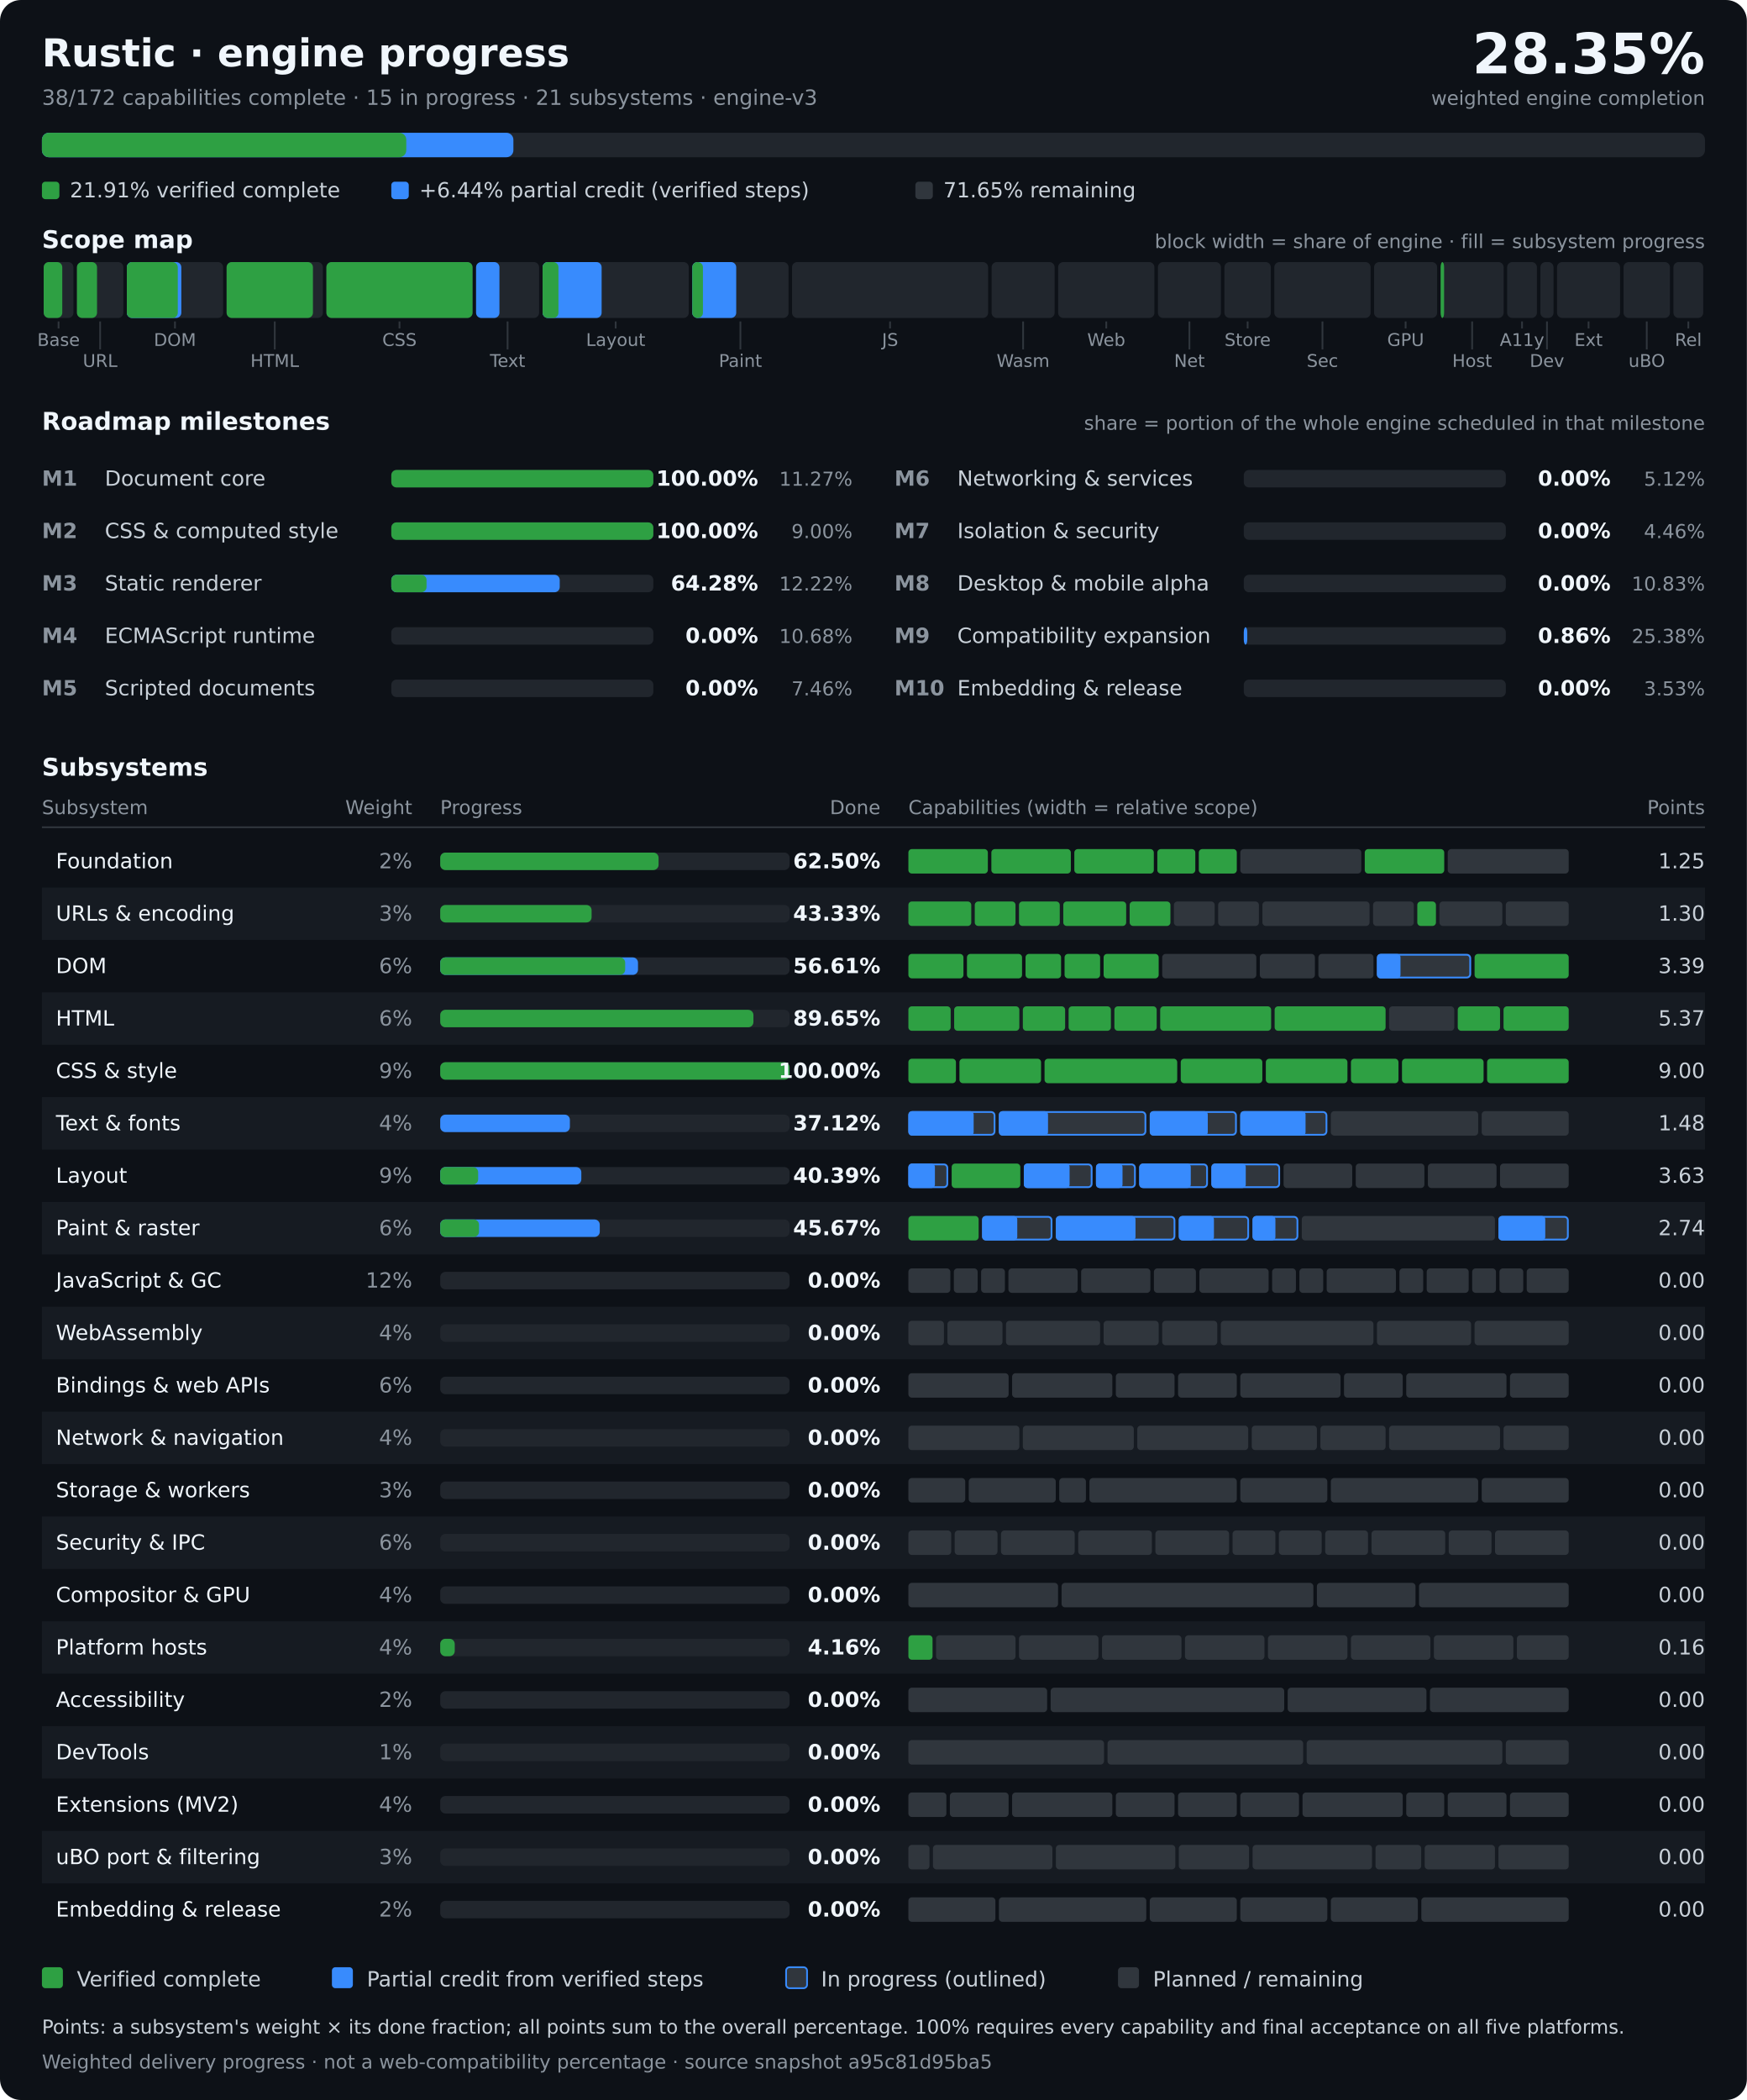
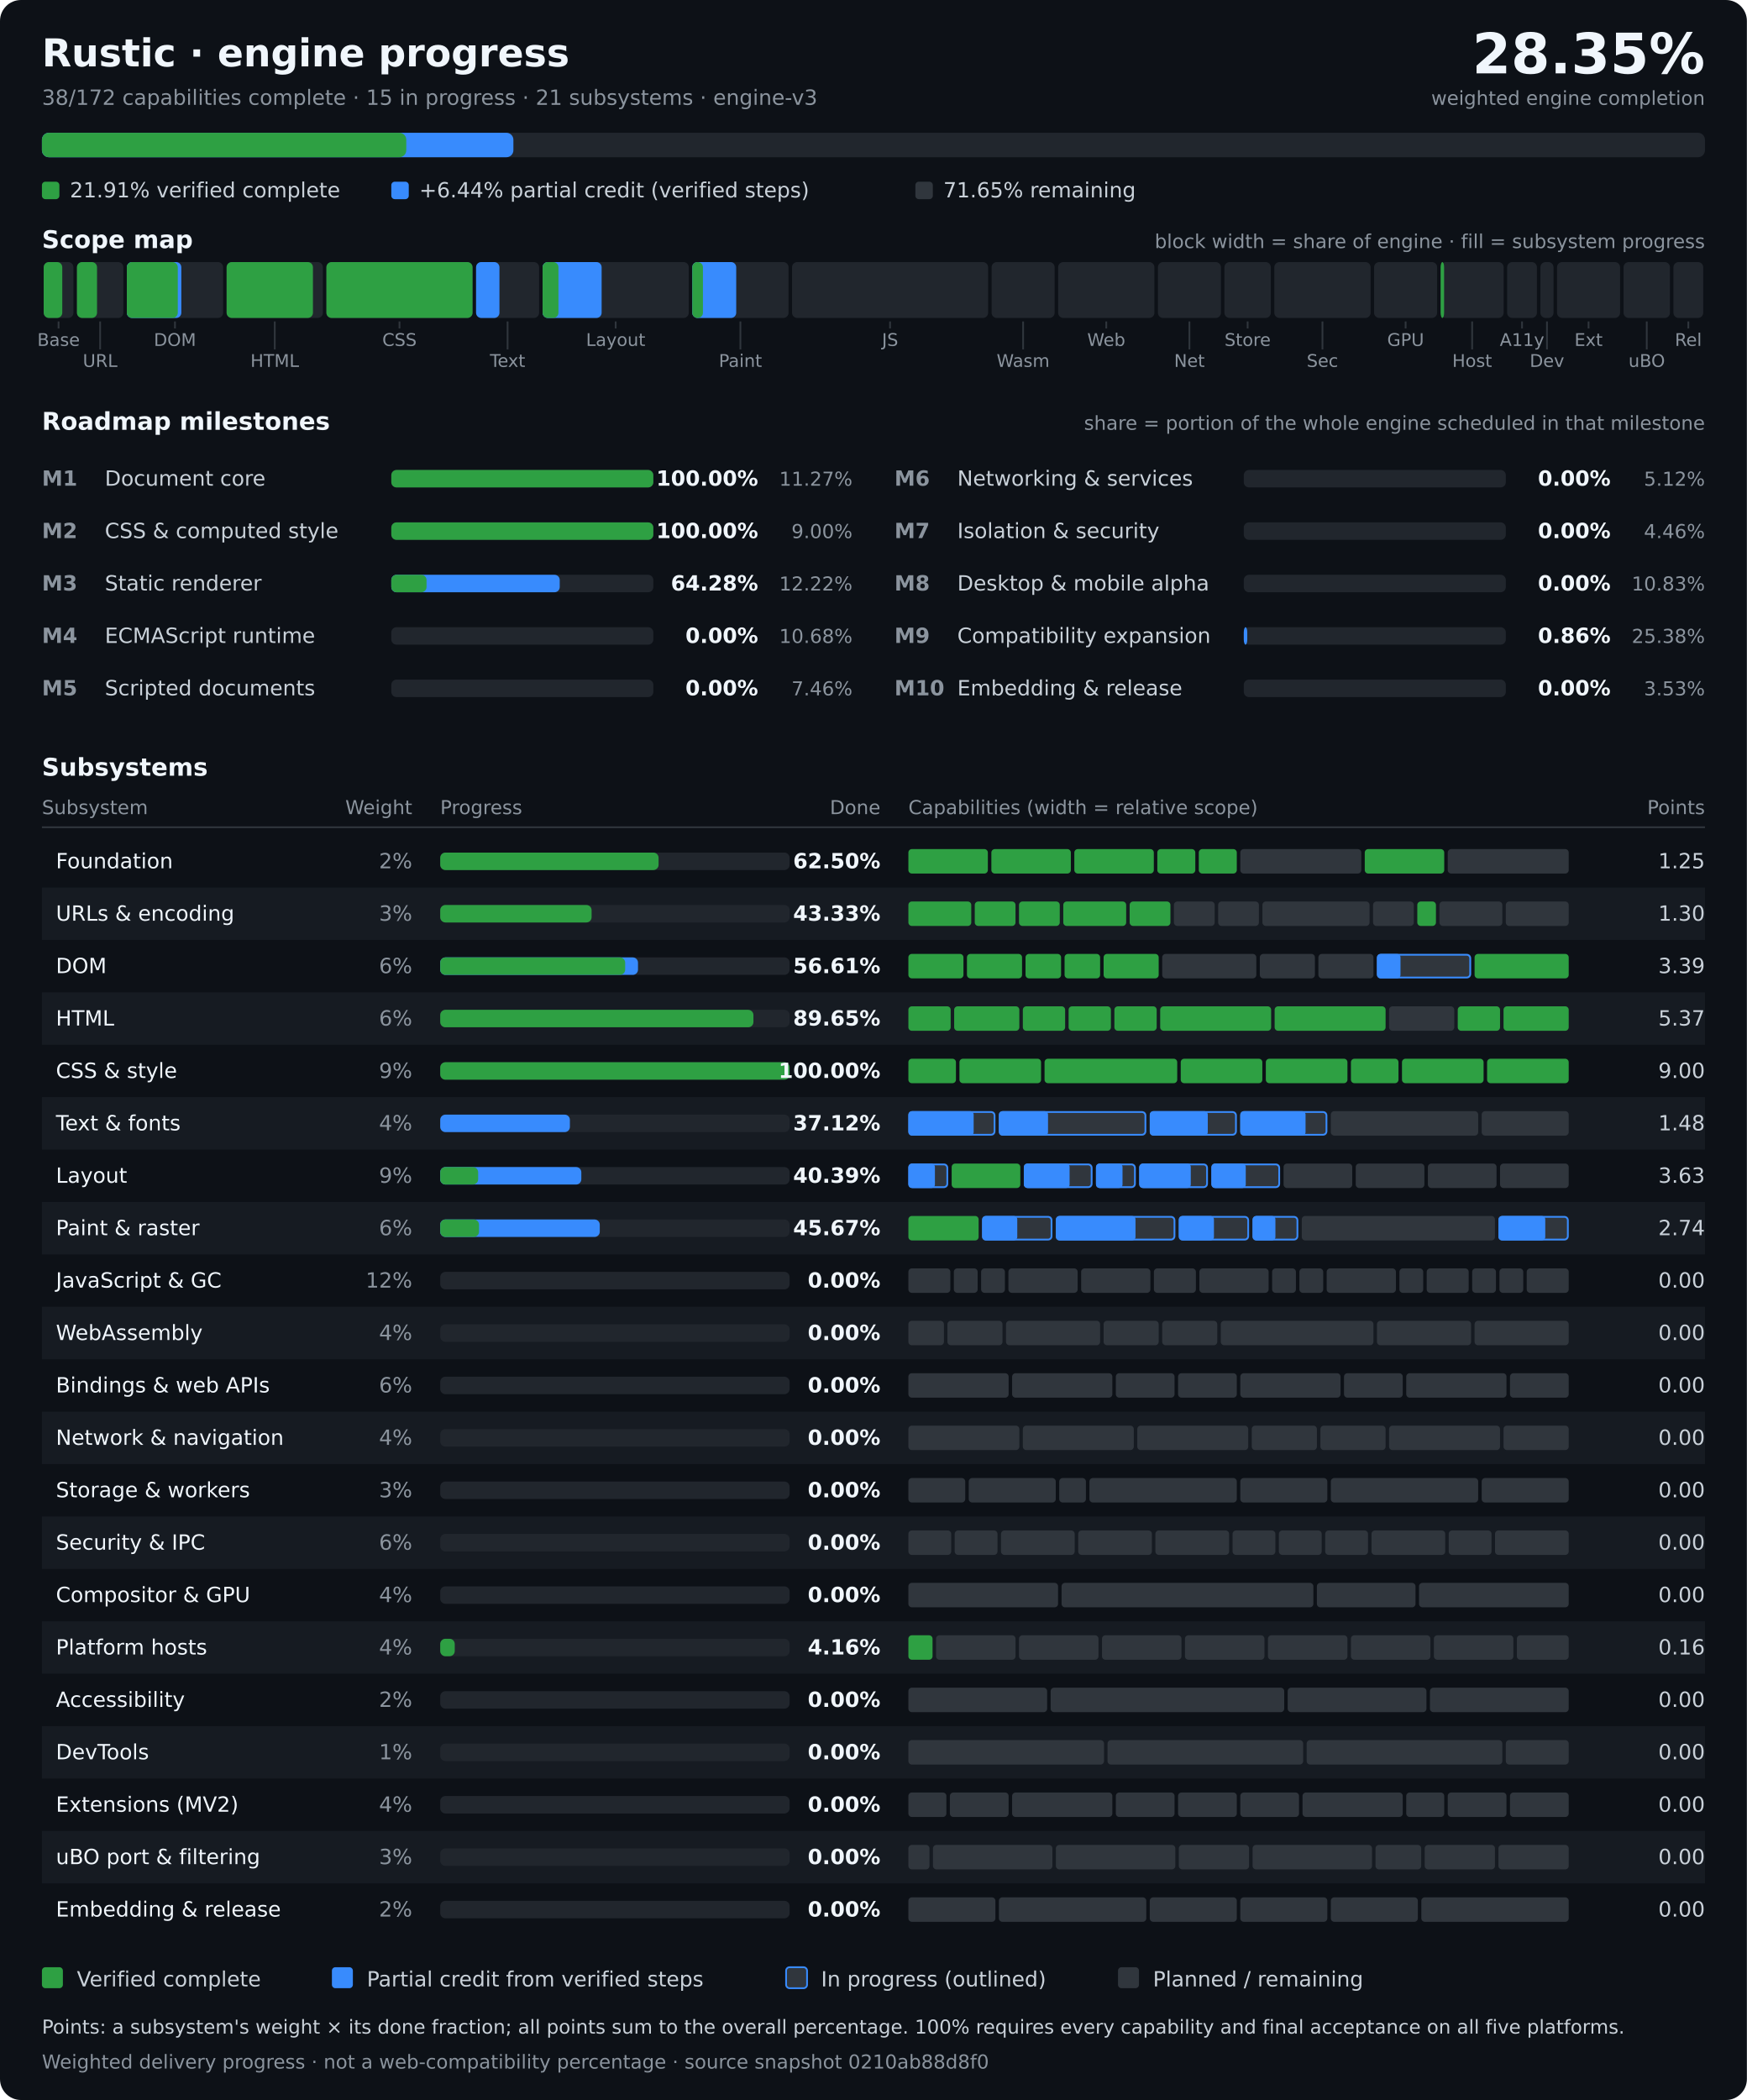
<svg xmlns="http://www.w3.org/2000/svg" width="1000" height="1202" viewBox="0 0 1000 1202" role="img" aria-labelledby="title desc">
  <rect width="1000" height="1202" rx="12" fill="#0d1117" />
  <g font-family="DejaVu Sans,Arial,sans-serif">
    <text x="24.00" y="38" fill="#f0f6fc" font-size="22" font-weight="700">Rustic · engine progress</text>
    <text x="24.00" y="60" fill="#8b949e" font-size="12">38/172 capabilities complete · 15 in progress · 21 subsystems · engine-v3</text>
    <text x="976.00" y="42" fill="#f0f6fc" font-size="32" text-anchor="end" font-weight="700">28.35%</text>
    <text x="976.00" y="60" fill="#8b949e" font-size="11" text-anchor="end">weighted engine completion</text>
    <rect x="24.00" y="76" width="952.00" height="14" rx="4" fill="#21262d" />
    <rect x="24.00" y="76" width="269.89" height="14" rx="4" fill="#388bfd" />
    <rect x="24.00" y="76" width="208.58" height="14" rx="4" fill="#2ea043" />
    <rect x="24" y="104" width="10" height="10" rx="2" fill="#2ea043" />
    <text x="40.00" y="113" fill="#c9d1d9" font-size="12">21.91% verified complete</text>
    <rect x="224" y="104" width="10" height="10" rx="2" fill="#388bfd" />
    <text x="240.00" y="113" fill="#c9d1d9" font-size="12">+6.44% partial credit (verified steps)</text>
    <rect x="524" y="104" width="10" height="10" rx="2" fill="#30363d" />
    <text x="540.00" y="113" fill="#c9d1d9" font-size="12">71.65% remaining</text>
    <text x="24.00" y="142" fill="#f0f6fc" font-size="14" font-weight="600">Scope map</text>
    <text x="976.00" y="142" fill="#8b949e" font-size="11" text-anchor="end">block width = share of engine · fill = subsystem progress</text>
    <g>
      <rect x="25.00" y="150" width="17.04" height="32" rx="3" fill="#21262d" />
      <rect x="25.00" y="150" width="10.65" height="32" rx="3" fill="#2ea043" />
      <rect x="33.02" y="184" width="1" height="4" fill="#30363d" />
      <text x="33.52" y="198" fill="#8b949e" font-size="10" text-anchor="middle">Base</text>
    </g>
    <g>
      <rect x="44.04" y="150" width="26.56" height="32" rx="3" fill="#21262d" />
      <rect x="44.04" y="150" width="11.51" height="32" rx="3" fill="#2ea043" />
      <rect x="56.82" y="184" width="1" height="16" fill="#30363d" />
      <text x="57.32" y="210" fill="#8b949e" font-size="10" text-anchor="middle">URL</text>
    </g>
    <g>
      <rect x="72.60" y="150" width="55.12" height="32" rx="3" fill="#21262d" />
      <rect x="72.60" y="150" width="31.20" height="32" rx="3" fill="#388bfd" />
      <rect x="72.60" y="150" width="29.18" height="32" rx="3" fill="#2ea043" />
      <rect x="99.66" y="184" width="1" height="4" fill="#30363d" />
      <text x="100.16" y="198" fill="#8b949e" font-size="10" text-anchor="middle">DOM</text>
    </g>
    <g>
      <rect x="129.72" y="150" width="55.12" height="32" rx="3" fill="#21262d" />
      <rect x="129.72" y="150" width="49.42" height="32" rx="3" fill="#2ea043" />
      <rect x="156.78" y="184" width="1" height="16" fill="#30363d" />
      <text x="157.28" y="210" fill="#8b949e" font-size="10" text-anchor="middle">HTML</text>
    </g>
    <g>
      <rect x="186.84" y="150" width="83.68" height="32" rx="3" fill="#21262d" />
      <rect x="186.84" y="150" width="83.68" height="32" rx="3" fill="#2ea043" />
      <rect x="228.18" y="184" width="1" height="4" fill="#30363d" />
      <text x="228.68" y="198" fill="#8b949e" font-size="10" text-anchor="middle">CSS</text>
    </g>
    <g>
      <rect x="272.52" y="150" width="36.08" height="32" rx="3" fill="#21262d" />
      <rect x="272.52" y="150" width="13.39" height="32" rx="3" fill="#388bfd" />
      <rect x="290.06" y="184" width="1" height="16" fill="#30363d" />
      <text x="290.56" y="210" fill="#8b949e" font-size="10" text-anchor="middle">Text</text>
    </g>
    <g>
      <rect x="310.60" y="150" width="83.68" height="32" rx="3" fill="#21262d" />
      <rect x="310.60" y="150" width="33.80" height="32" rx="3" fill="#388bfd" />
      <rect x="310.60" y="150" width="9.09" height="32" rx="3" fill="#2ea043" />
      <rect x="351.94" y="184" width="1" height="4" fill="#30363d" />
      <text x="352.44" y="198" fill="#8b949e" font-size="10" text-anchor="middle">Layout</text>
    </g>
    <g>
      <rect x="396.28" y="150" width="55.12" height="32" rx="3" fill="#21262d" />
      <rect x="396.28" y="150" width="25.17" height="32" rx="3" fill="#388bfd" />
      <rect x="396.28" y="150" width="6.12" height="32" rx="3" fill="#2ea043" />
      <rect x="423.34" y="184" width="1" height="16" fill="#30363d" />
      <text x="423.84" y="210" fill="#8b949e" font-size="10" text-anchor="middle">Paint</text>
    </g>
    <g>
      <rect x="453.40" y="150" width="112.24" height="32" rx="3" fill="#21262d" />
      <rect x="509.02" y="184" width="1" height="4" fill="#30363d" />
      <text x="509.52" y="198" fill="#8b949e" font-size="10" text-anchor="middle">JS</text>
    </g>
    <g>
      <rect x="567.64" y="150" width="36.08" height="32" rx="3" fill="#21262d" />
      <rect x="585.18" y="184" width="1" height="16" fill="#30363d" />
      <text x="585.68" y="210" fill="#8b949e" font-size="10" text-anchor="middle">Wasm</text>
    </g>
    <g>
      <rect x="605.72" y="150" width="55.12" height="32" rx="3" fill="#21262d" />
      <rect x="632.78" y="184" width="1" height="4" fill="#30363d" />
      <text x="633.28" y="198" fill="#8b949e" font-size="10" text-anchor="middle">Web</text>
    </g>
    <g>
      <rect x="662.84" y="150" width="36.08" height="32" rx="3" fill="#21262d" />
      <rect x="680.38" y="184" width="1" height="16" fill="#30363d" />
      <text x="680.88" y="210" fill="#8b949e" font-size="10" text-anchor="middle">Net</text>
    </g>
    <g>
      <rect x="700.92" y="150" width="26.56" height="32" rx="3" fill="#21262d" />
      <rect x="713.70" y="184" width="1" height="4" fill="#30363d" />
      <text x="714.20" y="198" fill="#8b949e" font-size="10" text-anchor="middle">Store</text>
    </g>
    <g>
      <rect x="729.48" y="150" width="55.12" height="32" rx="3" fill="#21262d" />
      <rect x="756.54" y="184" width="1" height="16" fill="#30363d" />
      <text x="757.04" y="210" fill="#8b949e" font-size="10" text-anchor="middle">Sec</text>
    </g>
    <g>
      <rect x="786.60" y="150" width="36.08" height="32" rx="3" fill="#21262d" />
      <rect x="804.14" y="184" width="1" height="4" fill="#30363d" />
      <text x="804.64" y="198" fill="#8b949e" font-size="10" text-anchor="middle">GPU</text>
    </g>
    <g>
      <rect x="824.68" y="150" width="36.08" height="32" rx="3" fill="#21262d" />
      <rect x="824.68" y="150" width="2.00" height="32" rx="3" fill="#2ea043" />
      <rect x="842.22" y="184" width="1" height="16" fill="#30363d" />
      <text x="842.72" y="210" fill="#8b949e" font-size="10" text-anchor="middle">Host</text>
    </g>
    <g>
      <rect x="862.76" y="150" width="17.04" height="32" rx="3" fill="#21262d" />
      <rect x="870.78" y="184" width="1" height="4" fill="#30363d" />
      <text x="871.28" y="198" fill="#8b949e" font-size="10" text-anchor="middle">A11y</text>
    </g>
    <g>
      <rect x="881.80" y="150" width="7.52" height="32" rx="3" fill="#21262d" />
      <rect x="885.06" y="184" width="1" height="16" fill="#30363d" />
      <text x="885.56" y="210" fill="#8b949e" font-size="10" text-anchor="middle">Dev</text>
    </g>
    <g>
      <rect x="891.32" y="150" width="36.08" height="32" rx="3" fill="#21262d" />
      <rect x="908.86" y="184" width="1" height="4" fill="#30363d" />
      <text x="909.36" y="198" fill="#8b949e" font-size="10" text-anchor="middle">Ext</text>
    </g>
    <g>
      <rect x="929.40" y="150" width="26.56" height="32" rx="3" fill="#21262d" />
      <rect x="942.18" y="184" width="1" height="16" fill="#30363d" />
      <text x="942.68" y="210" fill="#8b949e" font-size="10" text-anchor="middle">uBO</text>
    </g>
    <g>
      <rect x="957.96" y="150" width="17.04" height="32" rx="3" fill="#21262d" />
      <rect x="965.98" y="184" width="1" height="4" fill="#30363d" />
      <text x="966.48" y="198" fill="#8b949e" font-size="10" text-anchor="middle">Rel</text>
    </g>
    <text x="24.00" y="246" fill="#f0f6fc" font-size="14" font-weight="600">Roadmap milestones</text>
    <text x="976.00" y="246" fill="#8b949e" font-size="11" text-anchor="end">share = portion of the whole engine scheduled in that milestone</text>
    <g>
      <text x="24.00" y="278" fill="#8b949e" font-size="12" font-weight="600">M1</text>
      <text x="60.00" y="278" fill="#c9d1d9" font-size="12">Document core</text>
      <rect x="224.00" y="269" width="150.00" height="10" rx="3" fill="#21262d" />
      <rect x="224.00" y="269" width="150.00" height="10" rx="3" fill="#2ea043" />
      <text x="434.00" y="278" fill="#f0f6fc" font-size="12" text-anchor="end" font-weight="600">100.00%</text>
      <text x="488.00" y="278" fill="#8b949e" font-size="11" text-anchor="end">11.27%</text>
    </g>
    <g>
      <text x="24.00" y="308" fill="#8b949e" font-size="12" font-weight="600">M2</text>
      <text x="60.00" y="308" fill="#c9d1d9" font-size="12">CSS &amp; computed style</text>
      <rect x="224.00" y="299" width="150.00" height="10" rx="3" fill="#21262d" />
      <rect x="224.00" y="299" width="150.00" height="10" rx="3" fill="#2ea043" />
      <text x="434.00" y="308" fill="#f0f6fc" font-size="12" text-anchor="end" font-weight="600">100.00%</text>
      <text x="488.00" y="308" fill="#8b949e" font-size="11" text-anchor="end">9.00%</text>
    </g>
    <g>
      <text x="24.00" y="338" fill="#8b949e" font-size="12" font-weight="600">M3</text>
      <text x="60.00" y="338" fill="#c9d1d9" font-size="12">Static renderer</text>
      <rect x="224.00" y="329" width="150.00" height="10" rx="3" fill="#21262d" />
      <rect x="224.00" y="329" width="96.42" height="10" rx="3" fill="#388bfd" />
      <rect x="224.00" y="329" width="20.18" height="10" rx="3" fill="#2ea043" />
      <text x="434.00" y="338" fill="#f0f6fc" font-size="12" text-anchor="end" font-weight="600">64.28%</text>
      <text x="488.00" y="338" fill="#8b949e" font-size="11" text-anchor="end">12.22%</text>
    </g>
    <g>
      <text x="24.00" y="368" fill="#8b949e" font-size="12" font-weight="600">M4</text>
      <text x="60.00" y="368" fill="#c9d1d9" font-size="12">ECMAScript runtime</text>
      <rect x="224.00" y="359" width="150.00" height="10" rx="3" fill="#21262d" />
      <text x="434.00" y="368" fill="#f0f6fc" font-size="12" text-anchor="end" font-weight="600">0.00%</text>
      <text x="488.00" y="368" fill="#8b949e" font-size="11" text-anchor="end">10.68%</text>
    </g>
    <g>
      <text x="24.00" y="398" fill="#8b949e" font-size="12" font-weight="600">M5</text>
      <text x="60.00" y="398" fill="#c9d1d9" font-size="12">Scripted documents</text>
      <rect x="224.00" y="389" width="150.00" height="10" rx="3" fill="#21262d" />
      <text x="434.00" y="398" fill="#f0f6fc" font-size="12" text-anchor="end" font-weight="600">0.00%</text>
      <text x="488.00" y="398" fill="#8b949e" font-size="11" text-anchor="end">7.46%</text>
    </g>
    <g>
      <text x="512.00" y="278" fill="#8b949e" font-size="12" font-weight="600">M6</text>
      <text x="548.00" y="278" fill="#c9d1d9" font-size="12">Networking &amp; services</text>
      <rect x="712.00" y="269" width="150.00" height="10" rx="3" fill="#21262d" />
      <text x="922.00" y="278" fill="#f0f6fc" font-size="12" text-anchor="end" font-weight="600">0.00%</text>
      <text x="976.00" y="278" fill="#8b949e" font-size="11" text-anchor="end">5.12%</text>
    </g>
    <g>
      <text x="512.00" y="308" fill="#8b949e" font-size="12" font-weight="600">M7</text>
      <text x="548.00" y="308" fill="#c9d1d9" font-size="12">Isolation &amp; security</text>
      <rect x="712.00" y="299" width="150.00" height="10" rx="3" fill="#21262d" />
      <text x="922.00" y="308" fill="#f0f6fc" font-size="12" text-anchor="end" font-weight="600">0.00%</text>
      <text x="976.00" y="308" fill="#8b949e" font-size="11" text-anchor="end">4.46%</text>
    </g>
    <g>
      <text x="512.00" y="338" fill="#8b949e" font-size="12" font-weight="600">M8</text>
      <text x="548.00" y="338" fill="#c9d1d9" font-size="12">Desktop &amp; mobile alpha</text>
      <rect x="712.00" y="329" width="150.00" height="10" rx="3" fill="#21262d" />
      <text x="922.00" y="338" fill="#f0f6fc" font-size="12" text-anchor="end" font-weight="600">0.00%</text>
      <text x="976.00" y="338" fill="#8b949e" font-size="11" text-anchor="end">10.83%</text>
    </g>
    <g>
      <text x="512.00" y="368" fill="#8b949e" font-size="12" font-weight="600">M9</text>
      <text x="548.00" y="368" fill="#c9d1d9" font-size="12">Compatibility expansion</text>
      <rect x="712.00" y="359" width="150.00" height="10" rx="3" fill="#21262d" />
      <rect x="712.00" y="359" width="2.00" height="10" rx="3" fill="#388bfd" />
      <text x="922.00" y="368" fill="#f0f6fc" font-size="12" text-anchor="end" font-weight="600">0.86%</text>
      <text x="976.00" y="368" fill="#8b949e" font-size="11" text-anchor="end">25.38%</text>
    </g>
    <g>
      <text x="512.00" y="398" fill="#8b949e" font-size="12" font-weight="600">M10</text>
      <text x="548.00" y="398" fill="#c9d1d9" font-size="12">Embedding &amp; release</text>
      <rect x="712.00" y="389" width="150.00" height="10" rx="3" fill="#21262d" />
      <text x="922.00" y="398" fill="#f0f6fc" font-size="12" text-anchor="end" font-weight="600">0.00%</text>
      <text x="976.00" y="398" fill="#8b949e" font-size="11" text-anchor="end">3.53%</text>
    </g>
    <text x="24.00" y="444" fill="#f0f6fc" font-size="14" font-weight="600">Subsystems</text>
    <text x="24.00" y="466" fill="#8b949e" font-size="11">Subsystem</text>
    <text x="236.00" y="466" fill="#8b949e" font-size="11" text-anchor="end">Weight</text>
    <text x="252.00" y="466" fill="#8b949e" font-size="11">Progress</text>
    <text x="504.00" y="466" fill="#8b949e" font-size="11" text-anchor="end">Done</text>
    <text x="520.00" y="466" fill="#8b949e" font-size="11">Capabilities (width = relative scope)</text>
    <text x="976.00" y="466" fill="#8b949e" font-size="11" text-anchor="end">Points</text>
    <rect x="24" y="473" width="952" height="1" fill="#30363d" />
    <g>
      <text x="32.00" y="497" fill="#f0f6fc" font-size="12">Foundation</text>
      <text x="236.00" y="497" fill="#8b949e" font-size="12" text-anchor="end">2%</text>
      <rect x="252.00" y="488" width="200.00" height="10" rx="3" fill="#21262d" />
      <rect x="252.00" y="488" width="125.00" height="10" rx="3" fill="#2ea043" />
      <text x="504.00" y="497" fill="#f0f6fc" font-size="12" text-anchor="end" font-weight="600">62.50%</text>
      <g>
        <rect x="520.00" y="486" width="45.50" height="14" rx="2" fill="#2ea043" />
      </g>
      <g>
        <rect x="567.50" y="486" width="45.50" height="14" rx="2" fill="#2ea043" />
      </g>
      <g>
        <rect x="615.00" y="486" width="45.50" height="14" rx="2" fill="#2ea043" />
      </g>
      <g>
        <rect x="662.50" y="486" width="21.75" height="14" rx="2" fill="#2ea043" />
      </g>
      <g>
        <rect x="686.25" y="486" width="21.75" height="14" rx="2" fill="#2ea043" />
      </g>
      <g>
        <rect x="710.00" y="486" width="69.25" height="14" rx="2" fill="#30363d" />
      </g>
      <g>
        <rect x="781.25" y="486" width="45.50" height="14" rx="2" fill="#2ea043" />
      </g>
      <g>
        <rect x="828.75" y="486" width="69.25" height="14" rx="2" fill="#30363d" />
      </g>
      <text x="976.00" y="497" fill="#c9d1d9" font-size="12" text-anchor="end">1.25</text>
    </g>
    <g>
      <rect x="24" y="508" width="952" height="30" fill="#161b22" />
      <text x="32.00" y="527" fill="#f0f6fc" font-size="12">URLs &amp; encoding</text>
      <text x="236.00" y="527" fill="#8b949e" font-size="12" text-anchor="end">3%</text>
      <rect x="252.00" y="518" width="200.00" height="10" rx="3" fill="#21262d" />
      <rect x="252.00" y="518" width="86.66" height="10" rx="3" fill="#2ea043" />
      <text x="504.00" y="527" fill="#f0f6fc" font-size="12" text-anchor="end" font-weight="600">43.33%</text>
      <g>
        <rect x="520.00" y="516" width="36.00" height="14" rx="2" fill="#2ea043" />
      </g>
      <g>
        <rect x="558.00" y="516" width="23.33" height="14" rx="2" fill="#2ea043" />
      </g>
      <g>
        <rect x="583.33" y="516" width="23.33" height="14" rx="2" fill="#2ea043" />
      </g>
      <g>
        <rect x="608.67" y="516" width="36.00" height="14" rx="2" fill="#2ea043" />
      </g>
      <g>
        <rect x="646.67" y="516" width="23.33" height="14" rx="2" fill="#2ea043" />
      </g>
      <g>
        <rect x="672.00" y="516" width="23.33" height="14" rx="2" fill="#30363d" />
      </g>
      <g>
        <rect x="697.33" y="516" width="23.33" height="14" rx="2" fill="#30363d" />
      </g>
      <g>
        <rect x="722.67" y="516" width="61.33" height="14" rx="2" fill="#30363d" />
      </g>
      <g>
        <rect x="786.00" y="516" width="23.33" height="14" rx="2" fill="#30363d" />
      </g>
      <g>
        <rect x="811.33" y="516" width="10.67" height="14" rx="2" fill="#2ea043" />
      </g>
      <g>
        <rect x="824.00" y="516" width="36.00" height="14" rx="2" fill="#30363d" />
      </g>
      <g>
        <rect x="862.00" y="516" width="36.00" height="14" rx="2" fill="#30363d" />
      </g>
      <text x="976.00" y="527" fill="#c9d1d9" font-size="12" text-anchor="end">1.30</text>
    </g>
    <g>
      <text x="32.00" y="557" fill="#f0f6fc" font-size="12">DOM</text>
      <text x="236.00" y="557" fill="#8b949e" font-size="12" text-anchor="end">6%</text>
      <rect x="252.00" y="548" width="200.00" height="10" rx="3" fill="#21262d" />
      <rect x="252.00" y="548" width="113.22" height="10" rx="3" fill="#388bfd" />
      <rect x="252.00" y="548" width="105.88" height="10" rx="3" fill="#2ea043" />
      <text x="504.00" y="557" fill="#f0f6fc" font-size="12" text-anchor="end" font-weight="600">56.61%</text>
      <g>
        <rect x="520.00" y="546" width="31.53" height="14" rx="2" fill="#2ea043" />
      </g>
      <g>
        <rect x="553.53" y="546" width="31.53" height="14" rx="2" fill="#2ea043" />
      </g>
      <g>
        <rect x="587.06" y="546" width="20.35" height="14" rx="2" fill="#2ea043" />
      </g>
      <g>
        <rect x="609.41" y="546" width="20.35" height="14" rx="2" fill="#2ea043" />
      </g>
      <g>
        <rect x="631.76" y="546" width="31.53" height="14" rx="2" fill="#2ea043" />
      </g>
      <g>
        <rect x="665.29" y="546" width="53.88" height="14" rx="2" fill="#30363d" />
      </g>
      <g>
        <rect x="721.18" y="546" width="31.53" height="14" rx="2" fill="#30363d" />
      </g>
      <g>
        <rect x="754.71" y="546" width="31.53" height="14" rx="2" fill="#30363d" />
      </g>
      <g>
        <rect x="788.24" y="546" width="53.88" height="14" rx="2" fill="#30363d" />
        <rect x="788.24" y="546" width="13.47" height="14" rx="2" fill="#388bfd" />
        <rect x="788.74" y="546.5" width="52.88" height="13" rx="2" fill="none" stroke="#388bfd" />
      </g>
      <g>
        <rect x="844.12" y="546" width="53.88" height="14" rx="2" fill="#2ea043" />
      </g>
      <text x="976.00" y="557" fill="#c9d1d9" font-size="12" text-anchor="end">3.39</text>
    </g>
    <g>
      <rect x="24" y="568" width="952" height="30" fill="#161b22" />
      <text x="32.00" y="587" fill="#f0f6fc" font-size="12">HTML</text>
      <text x="236.00" y="587" fill="#8b949e" font-size="12" text-anchor="end">6%</text>
      <rect x="252.00" y="578" width="200.00" height="10" rx="3" fill="#21262d" />
      <rect x="252.00" y="578" width="179.30" height="10" rx="3" fill="#2ea043" />
      <text x="504.00" y="587" fill="#f0f6fc" font-size="12" text-anchor="end" font-weight="600">89.65%</text>
      <g>
        <rect x="520.00" y="576" width="24.21" height="14" rx="2" fill="#2ea043" />
      </g>
      <g>
        <rect x="546.21" y="576" width="37.31" height="14" rx="2" fill="#2ea043" />
      </g>
      <g>
        <rect x="585.52" y="576" width="24.21" height="14" rx="2" fill="#2ea043" />
      </g>
      <g>
        <rect x="611.72" y="576" width="24.21" height="14" rx="2" fill="#2ea043" />
      </g>
      <g>
        <rect x="637.93" y="576" width="24.21" height="14" rx="2" fill="#2ea043" />
      </g>
      <g>
        <rect x="664.14" y="576" width="63.52" height="14" rx="2" fill="#2ea043" />
      </g>
      <g>
        <rect x="729.66" y="576" width="63.52" height="14" rx="2" fill="#2ea043" />
      </g>
      <g>
        <rect x="795.17" y="576" width="37.31" height="14" rx="2" fill="#30363d" />
      </g>
      <g>
        <rect x="834.48" y="576" width="24.21" height="14" rx="2" fill="#2ea043" />
      </g>
      <g>
        <rect x="860.69" y="576" width="37.31" height="14" rx="2" fill="#2ea043" />
      </g>
      <text x="976.00" y="587" fill="#c9d1d9" font-size="12" text-anchor="end">5.37</text>
    </g>
    <g>
      <text x="32.00" y="617" fill="#f0f6fc" font-size="12">CSS &amp; style</text>
      <text x="236.00" y="617" fill="#8b949e" font-size="12" text-anchor="end">9%</text>
      <rect x="252.00" y="608" width="200.00" height="10" rx="3" fill="#21262d" />
      <rect x="252.00" y="608" width="200.00" height="10" rx="3" fill="#2ea043" />
      <text x="504.00" y="617" fill="#f0f6fc" font-size="12" text-anchor="end" font-weight="600">100.00%</text>
      <g>
        <rect x="520.00" y="606" width="27.23" height="14" rx="2" fill="#2ea043" />
      </g>
      <g>
        <rect x="549.23" y="606" width="46.72" height="14" rx="2" fill="#2ea043" />
      </g>
      <g>
        <rect x="597.95" y="606" width="75.95" height="14" rx="2" fill="#2ea043" />
      </g>
      <g>
        <rect x="675.90" y="606" width="46.72" height="14" rx="2" fill="#2ea043" />
      </g>
      <g>
        <rect x="724.62" y="606" width="46.72" height="14" rx="2" fill="#2ea043" />
      </g>
      <g>
        <rect x="773.33" y="606" width="27.23" height="14" rx="2" fill="#2ea043" />
      </g>
      <g>
        <rect x="802.56" y="606" width="46.72" height="14" rx="2" fill="#2ea043" />
      </g>
      <g>
        <rect x="851.28" y="606" width="46.72" height="14" rx="2" fill="#2ea043" />
      </g>
      <text x="976.00" y="617" fill="#c9d1d9" font-size="12" text-anchor="end">9.00</text>
    </g>
    <g>
      <rect x="24" y="628" width="952" height="30" fill="#161b22" />
      <text x="32.00" y="647" fill="#f0f6fc" font-size="12">Text &amp; fonts</text>
      <text x="236.00" y="647" fill="#8b949e" font-size="12" text-anchor="end">4%</text>
      <rect x="252.00" y="638" width="200.00" height="10" rx="3" fill="#21262d" />
      <rect x="252.00" y="638" width="74.24" height="10" rx="3" fill="#388bfd" />
      <text x="504.00" y="647" fill="#f0f6fc" font-size="12" text-anchor="end" font-weight="600">37.12%</text>
      <g>
        <rect x="520.00" y="636" width="49.82" height="14" rx="2" fill="#30363d" />
        <rect x="520.00" y="636" width="37.36" height="14" rx="2" fill="#388bfd" />
        <rect x="520.50" y="636.5" width="48.82" height="13" rx="2" fill="none" stroke="#388bfd" />
      </g>
      <g>
        <rect x="571.82" y="636" width="84.36" height="14" rx="2" fill="#30363d" />
        <rect x="571.82" y="636" width="28.12" height="14" rx="2" fill="#388bfd" />
        <rect x="572.32" y="636.5" width="83.36" height="13" rx="2" fill="none" stroke="#388bfd" />
      </g>
      <g>
        <rect x="658.18" y="636" width="49.82" height="14" rx="2" fill="#30363d" />
        <rect x="658.18" y="636" width="33.21" height="14" rx="2" fill="#388bfd" />
        <rect x="658.68" y="636.5" width="48.82" height="13" rx="2" fill="none" stroke="#388bfd" />
      </g>
      <g>
        <rect x="710.00" y="636" width="49.82" height="14" rx="2" fill="#30363d" />
        <rect x="710.00" y="636" width="37.36" height="14" rx="2" fill="#388bfd" />
        <rect x="710.50" y="636.5" width="48.82" height="13" rx="2" fill="none" stroke="#388bfd" />
      </g>
      <g>
        <rect x="761.82" y="636" width="84.36" height="14" rx="2" fill="#30363d" />
      </g>
      <g>
        <rect x="848.18" y="636" width="49.82" height="14" rx="2" fill="#30363d" />
      </g>
      <text x="976.00" y="647" fill="#c9d1d9" font-size="12" text-anchor="end">1.48</text>
    </g>
    <g>
      <text x="32.00" y="677" fill="#f0f6fc" font-size="12">Layout</text>
      <text x="236.00" y="677" fill="#8b949e" font-size="12" text-anchor="end">9%</text>
      <rect x="252.00" y="668" width="200.00" height="10" rx="3" fill="#21262d" />
      <rect x="252.00" y="668" width="80.78" height="10" rx="3" fill="#388bfd" />
      <rect x="252.00" y="668" width="21.72" height="10" rx="3" fill="#2ea043" />
      <text x="504.00" y="677" fill="#f0f6fc" font-size="12" text-anchor="end" font-weight="600">40.39%</text>
      <g>
        <rect x="520.00" y="666" width="22.78" height="14" rx="2" fill="#30363d" />
        <rect x="520.00" y="666" width="15.19" height="14" rx="2" fill="#388bfd" />
        <rect x="520.50" y="666.5" width="21.78" height="13" rx="2" fill="none" stroke="#388bfd" />
      </g>
      <g>
        <rect x="544.78" y="666" width="39.30" height="14" rx="2" fill="#2ea043" />
      </g>
      <g>
        <rect x="586.09" y="666" width="39.30" height="14" rx="2" fill="#30363d" />
        <rect x="586.09" y="666" width="26.20" height="14" rx="2" fill="#388bfd" />
        <rect x="586.59" y="666.5" width="38.30" height="13" rx="2" fill="none" stroke="#388bfd" />
      </g>
      <g>
        <rect x="627.39" y="666" width="22.78" height="14" rx="2" fill="#30363d" />
        <rect x="627.39" y="666" width="15.19" height="14" rx="2" fill="#388bfd" />
        <rect x="627.89" y="666.5" width="21.78" height="13" rx="2" fill="none" stroke="#388bfd" />
      </g>
      <g>
        <rect x="652.17" y="666" width="39.30" height="14" rx="2" fill="#30363d" />
        <rect x="652.17" y="666" width="29.48" height="14" rx="2" fill="#388bfd" />
        <rect x="652.67" y="666.5" width="38.30" height="13" rx="2" fill="none" stroke="#388bfd" />
      </g>
      <g>
        <rect x="693.48" y="666" width="39.30" height="14" rx="2" fill="#30363d" />
        <rect x="693.48" y="666" width="19.65" height="14" rx="2" fill="#388bfd" />
        <rect x="693.98" y="666.5" width="38.30" height="13" rx="2" fill="none" stroke="#388bfd" />
      </g>
      <g>
        <rect x="734.78" y="666" width="39.30" height="14" rx="2" fill="#30363d" />
      </g>
      <g>
        <rect x="776.09" y="666" width="39.30" height="14" rx="2" fill="#30363d" />
      </g>
      <g>
        <rect x="817.39" y="666" width="39.30" height="14" rx="2" fill="#30363d" />
      </g>
      <g>
        <rect x="858.70" y="666" width="39.30" height="14" rx="2" fill="#30363d" />
      </g>
      <text x="976.00" y="677" fill="#c9d1d9" font-size="12" text-anchor="end">3.63</text>
    </g>
    <g>
      <rect x="24" y="688" width="952" height="30" fill="#161b22" />
      <text x="32.00" y="707" fill="#f0f6fc" font-size="12">Paint &amp; raster</text>
      <text x="236.00" y="707" fill="#8b949e" font-size="12" text-anchor="end">6%</text>
      <rect x="252.00" y="698" width="200.00" height="10" rx="3" fill="#21262d" />
      <rect x="252.00" y="698" width="91.34" height="10" rx="3" fill="#388bfd" />
      <rect x="252.00" y="698" width="22.22" height="10" rx="3" fill="#2ea043" />
      <text x="504.00" y="707" fill="#f0f6fc" font-size="12" text-anchor="end" font-weight="600">45.67%</text>
      <g>
        <rect x="520.00" y="696" width="40.22" height="14" rx="2" fill="#2ea043" />
      </g>
      <g>
        <rect x="562.22" y="696" width="40.22" height="14" rx="2" fill="#30363d" />
        <rect x="562.22" y="696" width="20.11" height="14" rx="2" fill="#388bfd" />
        <rect x="562.72" y="696.5" width="39.22" height="13" rx="2" fill="none" stroke="#388bfd" />
      </g>
      <g>
        <rect x="604.44" y="696" width="68.37" height="14" rx="2" fill="#30363d" />
        <rect x="604.44" y="696" width="45.58" height="14" rx="2" fill="#388bfd" />
        <rect x="604.94" y="696.5" width="67.37" height="13" rx="2" fill="none" stroke="#388bfd" />
      </g>
      <g>
        <rect x="674.81" y="696" width="40.22" height="14" rx="2" fill="#30363d" />
        <rect x="674.81" y="696" width="20.11" height="14" rx="2" fill="#388bfd" />
        <rect x="675.31" y="696.5" width="39.22" height="13" rx="2" fill="none" stroke="#388bfd" />
      </g>
      <g>
        <rect x="717.04" y="696" width="26.15" height="14" rx="2" fill="#30363d" />
        <rect x="717.04" y="696" width="13.07" height="14" rx="2" fill="#388bfd" />
        <rect x="717.54" y="696.5" width="25.15" height="13" rx="2" fill="none" stroke="#388bfd" />
      </g>
      <g>
        <rect x="745.19" y="696" width="110.59" height="14" rx="2" fill="#30363d" />
      </g>
      <g>
        <rect x="857.78" y="696" width="40.22" height="14" rx="2" fill="#30363d" />
        <rect x="857.78" y="696" width="26.81" height="14" rx="2" fill="#388bfd" />
        <rect x="858.28" y="696.5" width="39.22" height="13" rx="2" fill="none" stroke="#388bfd" />
      </g>
      <text x="976.00" y="707" fill="#c9d1d9" font-size="12" text-anchor="end">2.74</text>
    </g>
    <g>
      <text x="32.00" y="737" fill="#f0f6fc" font-size="12">JavaScript &amp; GC</text>
      <text x="236.00" y="737" fill="#8b949e" font-size="12" text-anchor="end">12%</text>
      <rect x="252.00" y="728" width="200.00" height="10" rx="3" fill="#21262d" />
      <text x="504.00" y="737" fill="#f0f6fc" font-size="12" text-anchor="end" font-weight="600">0.00%</text>
      <g>
        <rect x="520.00" y="726" width="24.03" height="14" rx="2" fill="#30363d" />
      </g>
      <g>
        <rect x="546.03" y="726" width="13.62" height="14" rx="2" fill="#30363d" />
      </g>
      <g>
        <rect x="561.64" y="726" width="13.62" height="14" rx="2" fill="#30363d" />
      </g>
      <g>
        <rect x="577.26" y="726" width="39.64" height="14" rx="2" fill="#30363d" />
      </g>
      <g>
        <rect x="618.90" y="726" width="39.64" height="14" rx="2" fill="#30363d" />
      </g>
      <g>
        <rect x="660.55" y="726" width="24.03" height="14" rx="2" fill="#30363d" />
      </g>
      <g>
        <rect x="686.58" y="726" width="39.64" height="14" rx="2" fill="#30363d" />
      </g>
      <g>
        <rect x="728.22" y="726" width="13.62" height="14" rx="2" fill="#30363d" />
      </g>
      <g>
        <rect x="743.84" y="726" width="13.62" height="14" rx="2" fill="#30363d" />
      </g>
      <g>
        <rect x="759.45" y="726" width="39.64" height="14" rx="2" fill="#30363d" />
      </g>
      <g>
        <rect x="801.10" y="726" width="13.62" height="14" rx="2" fill="#30363d" />
      </g>
      <g>
        <rect x="816.71" y="726" width="24.03" height="14" rx="2" fill="#30363d" />
      </g>
      <g>
        <rect x="842.74" y="726" width="13.62" height="14" rx="2" fill="#30363d" />
      </g>
      <g>
        <rect x="858.36" y="726" width="13.62" height="14" rx="2" fill="#30363d" />
      </g>
      <g>
        <rect x="873.97" y="726" width="24.03" height="14" rx="2" fill="#30363d" />
      </g>
      <text x="976.00" y="737" fill="#c9d1d9" font-size="12" text-anchor="end">0.00</text>
    </g>
    <g>
      <rect x="24" y="748" width="952" height="30" fill="#161b22" />
      <text x="32.00" y="767" fill="#f0f6fc" font-size="12">WebAssembly</text>
      <text x="236.00" y="767" fill="#8b949e" font-size="12" text-anchor="end">4%</text>
      <rect x="252.00" y="758" width="200.00" height="10" rx="3" fill="#21262d" />
      <text x="504.00" y="767" fill="#f0f6fc" font-size="12" text-anchor="end" font-weight="600">0.00%</text>
      <g>
        <rect x="520.00" y="756" width="20.35" height="14" rx="2" fill="#30363d" />
      </g>
      <g>
        <rect x="542.35" y="756" width="31.53" height="14" rx="2" fill="#30363d" />
      </g>
      <g>
        <rect x="575.88" y="756" width="53.88" height="14" rx="2" fill="#30363d" />
      </g>
      <g>
        <rect x="631.76" y="756" width="31.53" height="14" rx="2" fill="#30363d" />
      </g>
      <g>
        <rect x="665.29" y="756" width="31.53" height="14" rx="2" fill="#30363d" />
      </g>
      <g>
        <rect x="698.82" y="756" width="87.41" height="14" rx="2" fill="#30363d" />
      </g>
      <g>
        <rect x="788.24" y="756" width="53.88" height="14" rx="2" fill="#30363d" />
      </g>
      <g>
        <rect x="844.12" y="756" width="53.88" height="14" rx="2" fill="#30363d" />
      </g>
      <text x="976.00" y="767" fill="#c9d1d9" font-size="12" text-anchor="end">0.00</text>
    </g>
    <g>
      <text x="32.00" y="797" fill="#f0f6fc" font-size="12">Bindings &amp; web APIs</text>
      <text x="236.00" y="797" fill="#8b949e" font-size="12" text-anchor="end">6%</text>
      <rect x="252.00" y="788" width="200.00" height="10" rx="3" fill="#21262d" />
      <text x="504.00" y="797" fill="#f0f6fc" font-size="12" text-anchor="end" font-weight="600">0.00%</text>
      <g>
        <rect x="520.00" y="786" width="57.38" height="14" rx="2" fill="#30363d" />
      </g>
      <g>
        <rect x="579.38" y="786" width="57.38" height="14" rx="2" fill="#30363d" />
      </g>
      <g>
        <rect x="638.75" y="786" width="33.62" height="14" rx="2" fill="#30363d" />
      </g>
      <g>
        <rect x="674.38" y="786" width="33.62" height="14" rx="2" fill="#30363d" />
      </g>
      <g>
        <rect x="710.00" y="786" width="57.38" height="14" rx="2" fill="#30363d" />
      </g>
      <g>
        <rect x="769.38" y="786" width="33.62" height="14" rx="2" fill="#30363d" />
      </g>
      <g>
        <rect x="805.00" y="786" width="57.38" height="14" rx="2" fill="#30363d" />
      </g>
      <g>
        <rect x="864.38" y="786" width="33.62" height="14" rx="2" fill="#30363d" />
      </g>
      <text x="976.00" y="797" fill="#c9d1d9" font-size="12" text-anchor="end">0.00</text>
    </g>
    <g>
      <rect x="24" y="808" width="952" height="30" fill="#161b22" />
      <text x="32.00" y="827" fill="#f0f6fc" font-size="12">Network &amp; navigation</text>
      <text x="236.00" y="827" fill="#8b949e" font-size="12" text-anchor="end">4%</text>
      <rect x="252.00" y="818" width="200.00" height="10" rx="3" fill="#21262d" />
      <text x="504.00" y="827" fill="#f0f6fc" font-size="12" text-anchor="end" font-weight="600">0.00%</text>
      <g>
        <rect x="520.00" y="816" width="63.52" height="14" rx="2" fill="#30363d" />
      </g>
      <g>
        <rect x="585.52" y="816" width="63.52" height="14" rx="2" fill="#30363d" />
      </g>
      <g>
        <rect x="651.03" y="816" width="63.52" height="14" rx="2" fill="#30363d" />
      </g>
      <g>
        <rect x="716.55" y="816" width="37.31" height="14" rx="2" fill="#30363d" />
      </g>
      <g>
        <rect x="755.86" y="816" width="37.31" height="14" rx="2" fill="#30363d" />
      </g>
      <g>
        <rect x="795.17" y="816" width="63.52" height="14" rx="2" fill="#30363d" />
      </g>
      <g>
        <rect x="860.69" y="816" width="37.31" height="14" rx="2" fill="#30363d" />
      </g>
      <text x="976.00" y="827" fill="#c9d1d9" font-size="12" text-anchor="end">0.00</text>
    </g>
    <g>
      <text x="32.00" y="857" fill="#f0f6fc" font-size="12">Storage &amp; workers</text>
      <text x="236.00" y="857" fill="#8b949e" font-size="12" text-anchor="end">3%</text>
      <rect x="252.00" y="848" width="200.00" height="10" rx="3" fill="#21262d" />
      <text x="504.00" y="857" fill="#f0f6fc" font-size="12" text-anchor="end" font-weight="600">0.00%</text>
      <g>
        <rect x="520.00" y="846" width="32.55" height="14" rx="2" fill="#30363d" />
      </g>
      <g>
        <rect x="554.55" y="846" width="49.82" height="14" rx="2" fill="#30363d" />
      </g>
      <g>
        <rect x="606.36" y="846" width="15.27" height="14" rx="2" fill="#30363d" />
      </g>
      <g>
        <rect x="623.64" y="846" width="84.36" height="14" rx="2" fill="#30363d" />
      </g>
      <g>
        <rect x="710.00" y="846" width="49.82" height="14" rx="2" fill="#30363d" />
      </g>
      <g>
        <rect x="761.82" y="846" width="84.36" height="14" rx="2" fill="#30363d" />
      </g>
      <g>
        <rect x="848.18" y="846" width="49.82" height="14" rx="2" fill="#30363d" />
      </g>
      <text x="976.00" y="857" fill="#c9d1d9" font-size="12" text-anchor="end">0.00</text>
    </g>
    <g>
      <rect x="24" y="868" width="952" height="30" fill="#161b22" />
      <text x="32.00" y="887" fill="#f0f6fc" font-size="12">Security &amp; IPC</text>
      <text x="236.00" y="887" fill="#8b949e" font-size="12" text-anchor="end">6%</text>
      <rect x="252.00" y="878" width="200.00" height="10" rx="3" fill="#21262d" />
      <text x="504.00" y="887" fill="#f0f6fc" font-size="12" text-anchor="end" font-weight="600">0.00%</text>
      <g>
        <rect x="520.00" y="876" width="24.51" height="14" rx="2" fill="#30363d" />
      </g>
      <g>
        <rect x="546.51" y="876" width="24.51" height="14" rx="2" fill="#30363d" />
      </g>
      <g>
        <rect x="573.02" y="876" width="42.19" height="14" rx="2" fill="#30363d" />
      </g>
      <g>
        <rect x="617.21" y="876" width="42.19" height="14" rx="2" fill="#30363d" />
      </g>
      <g>
        <rect x="661.40" y="876" width="42.19" height="14" rx="2" fill="#30363d" />
      </g>
      <g>
        <rect x="705.58" y="876" width="24.51" height="14" rx="2" fill="#30363d" />
      </g>
      <g>
        <rect x="732.09" y="876" width="24.51" height="14" rx="2" fill="#30363d" />
      </g>
      <g>
        <rect x="758.60" y="876" width="24.51" height="14" rx="2" fill="#30363d" />
      </g>
      <g>
        <rect x="785.12" y="876" width="42.19" height="14" rx="2" fill="#30363d" />
      </g>
      <g>
        <rect x="829.30" y="876" width="24.51" height="14" rx="2" fill="#30363d" />
      </g>
      <g>
        <rect x="855.81" y="876" width="42.19" height="14" rx="2" fill="#30363d" />
      </g>
      <text x="976.00" y="887" fill="#c9d1d9" font-size="12" text-anchor="end">0.00</text>
    </g>
    <g>
      <text x="32.00" y="917" fill="#f0f6fc" font-size="12">Compositor &amp; GPU</text>
      <text x="236.00" y="917" fill="#8b949e" font-size="12" text-anchor="end">4%</text>
      <rect x="252.00" y="908" width="200.00" height="10" rx="3" fill="#21262d" />
      <text x="504.00" y="917" fill="#f0f6fc" font-size="12" text-anchor="end" font-weight="600">0.00%</text>
      <g>
        <rect x="520.00" y="906" width="85.69" height="14" rx="2" fill="#30363d" />
      </g>
      <g>
        <rect x="607.69" y="906" width="144.15" height="14" rx="2" fill="#30363d" />
      </g>
      <g>
        <rect x="753.85" y="906" width="56.46" height="14" rx="2" fill="#30363d" />
      </g>
      <g>
        <rect x="812.31" y="906" width="85.69" height="14" rx="2" fill="#30363d" />
      </g>
      <text x="976.00" y="917" fill="#c9d1d9" font-size="12" text-anchor="end">0.00</text>
    </g>
    <g>
      <rect x="24" y="928" width="952" height="30" fill="#161b22" />
      <text x="32.00" y="947" fill="#f0f6fc" font-size="12">Platform hosts</text>
      <text x="236.00" y="947" fill="#8b949e" font-size="12" text-anchor="end">4%</text>
      <rect x="252.00" y="938" width="200.00" height="10" rx="3" fill="#21262d" />
      <rect x="252.00" y="938" width="8.32" height="10" rx="3" fill="#2ea043" />
      <text x="504.00" y="947" fill="#f0f6fc" font-size="12" text-anchor="end" font-weight="600">4.16%</text>
      <g>
        <rect x="520.00" y="936" width="13.83" height="14" rx="2" fill="#2ea043" />
      </g>
      <g>
        <rect x="535.83" y="936" width="45.50" height="14" rx="2" fill="#30363d" />
      </g>
      <g>
        <rect x="583.33" y="936" width="45.50" height="14" rx="2" fill="#30363d" />
      </g>
      <g>
        <rect x="630.83" y="936" width="45.50" height="14" rx="2" fill="#30363d" />
      </g>
      <g>
        <rect x="678.33" y="936" width="45.50" height="14" rx="2" fill="#30363d" />
      </g>
      <g>
        <rect x="725.83" y="936" width="45.50" height="14" rx="2" fill="#30363d" />
      </g>
      <g>
        <rect x="773.33" y="936" width="45.50" height="14" rx="2" fill="#30363d" />
      </g>
      <g>
        <rect x="820.83" y="936" width="45.50" height="14" rx="2" fill="#30363d" />
      </g>
      <g>
        <rect x="868.33" y="936" width="29.67" height="14" rx="2" fill="#30363d" />
      </g>
      <text x="976.00" y="947" fill="#c9d1d9" font-size="12" text-anchor="end">0.16</text>
    </g>
    <g>
      <text x="32.00" y="977" fill="#f0f6fc" font-size="12">Accessibility</text>
      <text x="236.00" y="977" fill="#8b949e" font-size="12" text-anchor="end">2%</text>
      <rect x="252.00" y="968" width="200.00" height="10" rx="3" fill="#21262d" />
      <text x="504.00" y="977" fill="#f0f6fc" font-size="12" text-anchor="end" font-weight="600">0.00%</text>
      <g>
        <rect x="520.00" y="966" width="79.43" height="14" rx="2" fill="#30363d" />
      </g>
      <g>
        <rect x="601.43" y="966" width="133.71" height="14" rx="2" fill="#30363d" />
      </g>
      <g>
        <rect x="737.14" y="966" width="79.43" height="14" rx="2" fill="#30363d" />
      </g>
      <g>
        <rect x="818.57" y="966" width="79.43" height="14" rx="2" fill="#30363d" />
      </g>
      <text x="976.00" y="977" fill="#c9d1d9" font-size="12" text-anchor="end">0.00</text>
    </g>
    <g>
      <rect x="24" y="988" width="952" height="30" fill="#161b22" />
      <text x="32.00" y="1007" fill="#f0f6fc" font-size="12">DevTools</text>
      <text x="236.00" y="1007" fill="#8b949e" font-size="12" text-anchor="end">1%</text>
      <rect x="252.00" y="998" width="200.00" height="10" rx="3" fill="#21262d" />
      <text x="504.00" y="1007" fill="#f0f6fc" font-size="12" text-anchor="end" font-weight="600">0.00%</text>
      <g>
        <rect x="520.00" y="996" width="112.00" height="14" rx="2" fill="#30363d" />
      </g>
      <g>
        <rect x="634.00" y="996" width="112.00" height="14" rx="2" fill="#30363d" />
      </g>
      <g>
        <rect x="748.00" y="996" width="112.00" height="14" rx="2" fill="#30363d" />
      </g>
      <g>
        <rect x="862.00" y="996" width="36.00" height="14" rx="2" fill="#30363d" />
      </g>
      <text x="976.00" y="1007" fill="#c9d1d9" font-size="12" text-anchor="end">0.00</text>
    </g>
    <g>
      <text x="32.00" y="1037" fill="#f0f6fc" font-size="12">Extensions (MV2)</text>
      <text x="236.00" y="1037" fill="#8b949e" font-size="12" text-anchor="end">4%</text>
      <rect x="252.00" y="1028" width="200.00" height="10" rx="3" fill="#21262d" />
      <text x="504.00" y="1037" fill="#f0f6fc" font-size="12" text-anchor="end" font-weight="600">0.00%</text>
      <g>
        <rect x="520.00" y="1026" width="21.75" height="14" rx="2" fill="#30363d" />
      </g>
      <g>
        <rect x="543.75" y="1026" width="33.62" height="14" rx="2" fill="#30363d" />
      </g>
      <g>
        <rect x="579.38" y="1026" width="57.38" height="14" rx="2" fill="#30363d" />
      </g>
      <g>
        <rect x="638.75" y="1026" width="33.62" height="14" rx="2" fill="#30363d" />
      </g>
      <g>
        <rect x="674.38" y="1026" width="33.62" height="14" rx="2" fill="#30363d" />
      </g>
      <g>
        <rect x="710.00" y="1026" width="33.62" height="14" rx="2" fill="#30363d" />
      </g>
      <g>
        <rect x="745.62" y="1026" width="57.38" height="14" rx="2" fill="#30363d" />
      </g>
      <g>
        <rect x="805.00" y="1026" width="21.75" height="14" rx="2" fill="#30363d" />
      </g>
      <g>
        <rect x="828.75" y="1026" width="33.62" height="14" rx="2" fill="#30363d" />
      </g>
      <g>
        <rect x="864.38" y="1026" width="33.62" height="14" rx="2" fill="#30363d" />
      </g>
      <text x="976.00" y="1037" fill="#c9d1d9" font-size="12" text-anchor="end">0.00</text>
    </g>
    <g>
      <rect x="24" y="1048" width="952" height="30" fill="#161b22" />
      <text x="32.00" y="1067" fill="#f0f6fc" font-size="12">uBO port &amp; filtering</text>
      <text x="236.00" y="1067" fill="#8b949e" font-size="12" text-anchor="end">3%</text>
      <rect x="252.00" y="1058" width="200.00" height="10" rx="3" fill="#21262d" />
      <text x="504.00" y="1067" fill="#f0f6fc" font-size="12" text-anchor="end" font-weight="600">0.00%</text>
      <g>
        <rect x="520.00" y="1056" width="12.07" height="14" rx="2" fill="#30363d" />
      </g>
      <g>
        <rect x="534.07" y="1056" width="68.37" height="14" rx="2" fill="#30363d" />
      </g>
      <g>
        <rect x="604.44" y="1056" width="68.37" height="14" rx="2" fill="#30363d" />
      </g>
      <g>
        <rect x="674.81" y="1056" width="40.22" height="14" rx="2" fill="#30363d" />
      </g>
      <g>
        <rect x="717.04" y="1056" width="68.37" height="14" rx="2" fill="#30363d" />
      </g>
      <g>
        <rect x="787.41" y="1056" width="26.15" height="14" rx="2" fill="#30363d" />
      </g>
      <g>
        <rect x="815.56" y="1056" width="40.22" height="14" rx="2" fill="#30363d" />
      </g>
      <g>
        <rect x="857.78" y="1056" width="40.22" height="14" rx="2" fill="#30363d" />
      </g>
      <text x="976.00" y="1067" fill="#c9d1d9" font-size="12" text-anchor="end">0.00</text>
    </g>
    <g>
      <text x="32.00" y="1097" fill="#f0f6fc" font-size="12">Embedding &amp; release</text>
      <text x="236.00" y="1097" fill="#8b949e" font-size="12" text-anchor="end">2%</text>
      <rect x="252.00" y="1088" width="200.00" height="10" rx="3" fill="#21262d" />
      <text x="504.00" y="1097" fill="#f0f6fc" font-size="12" text-anchor="end" font-weight="600">0.00%</text>
      <g>
        <rect x="520.00" y="1086" width="49.82" height="14" rx="2" fill="#30363d" />
      </g>
      <g>
        <rect x="571.82" y="1086" width="84.36" height="14" rx="2" fill="#30363d" />
      </g>
      <g>
        <rect x="658.18" y="1086" width="49.82" height="14" rx="2" fill="#30363d" />
      </g>
      <g>
        <rect x="710.00" y="1086" width="49.82" height="14" rx="2" fill="#30363d" />
      </g>
      <g>
        <rect x="761.82" y="1086" width="49.82" height="14" rx="2" fill="#30363d" />
      </g>
      <g>
        <rect x="813.64" y="1086" width="84.36" height="14" rx="2" fill="#30363d" />
      </g>
      <text x="976.00" y="1097" fill="#c9d1d9" font-size="12" text-anchor="end">0.00</text>
    </g>
    <rect x="24" y="1126" width="12" height="12" rx="2" fill="#2ea043" />
    <text x="44.00" y="1137" fill="#c9d1d9" font-size="12">Verified complete</text>
    <rect x="190" y="1126" width="12" height="12" rx="2" fill="#388bfd" />
    <text x="210.00" y="1137" fill="#c9d1d9" font-size="12">Partial credit from verified steps</text>
    <rect x="450" y="1126" width="12" height="12" rx="2" fill="#30363d" stroke="#388bfd" />
    <text x="470.00" y="1137" fill="#c9d1d9" font-size="12">In progress (outlined)</text>
    <rect x="640" y="1126" width="12" height="12" rx="2" fill="#30363d" />
    <text x="660.00" y="1137" fill="#c9d1d9" font-size="12">Planned / remaining</text>
    <text x="24.00" y="1164" fill="#c9d1d9" font-size="11">Points: a subsystem's weight × its done fraction; all points sum to the overall percentage. 100% requires every capability and final acceptance on all five platforms.</text>
-     <text x="24.00" y="1184" fill="#8b949e" font-size="11">Weighted delivery progress · not a web-compatibility percentage · source snapshot a95c81d95ba5</text>
+     <text x="24.00" y="1184" fill="#8b949e" font-size="11">Weighted delivery progress · not a web-compatibility percentage · source snapshot 0210ab88d8f0</text>
  </g>
</svg>
